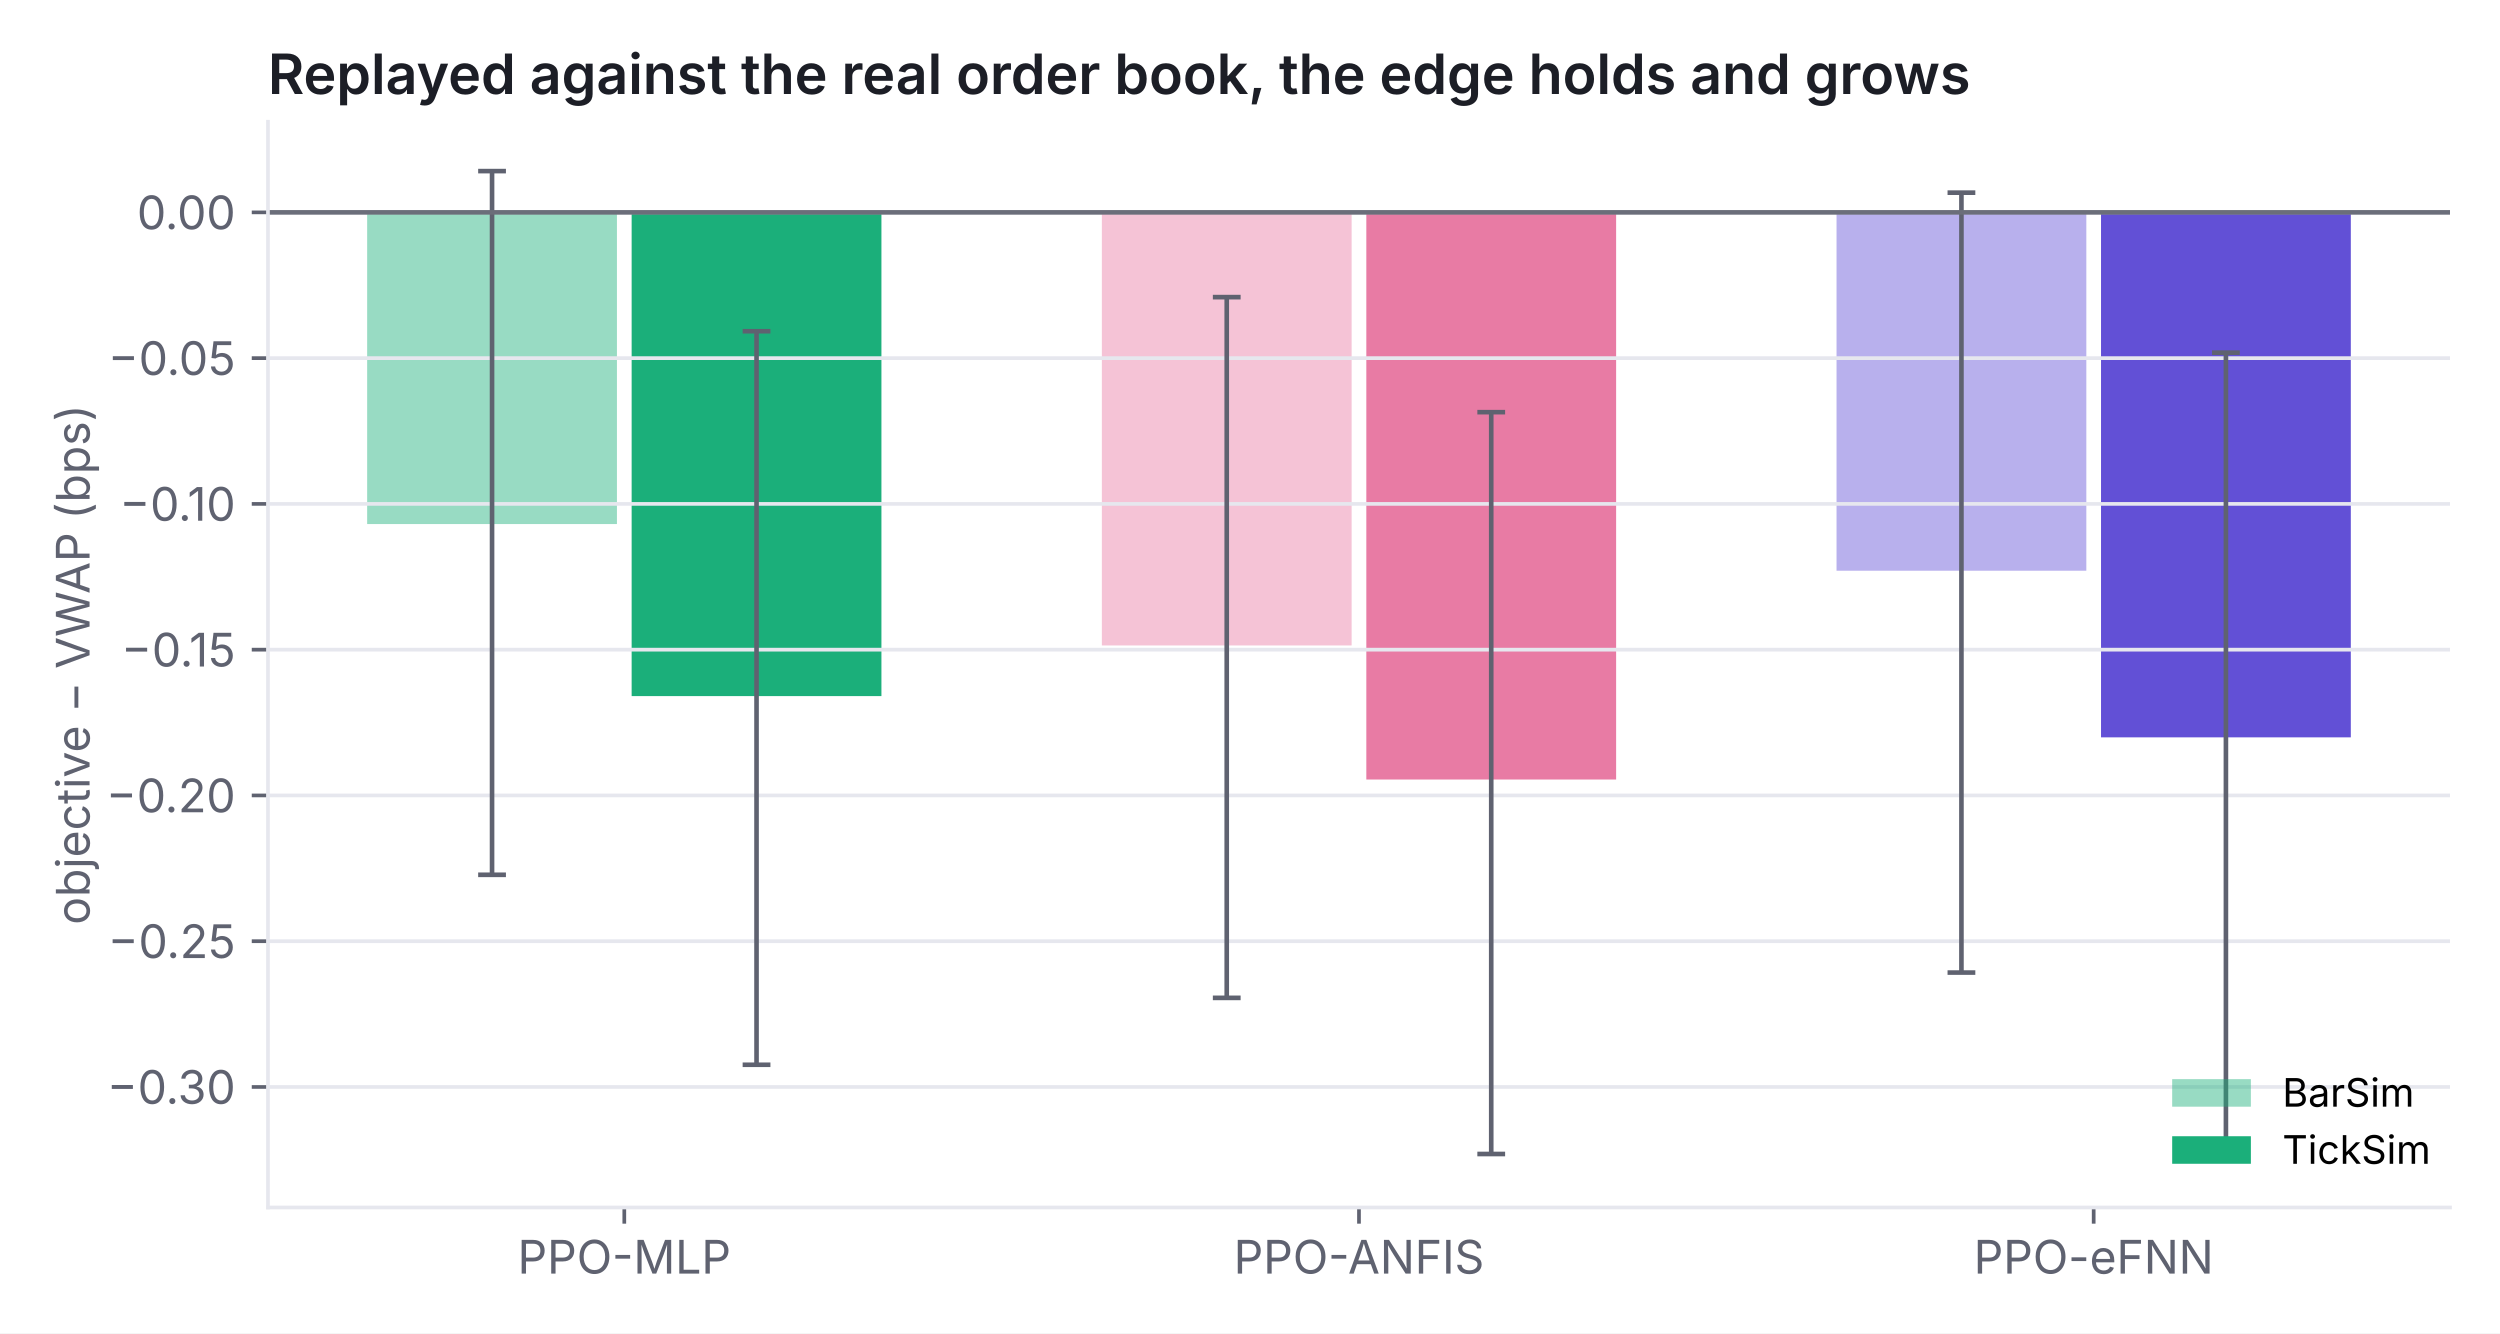
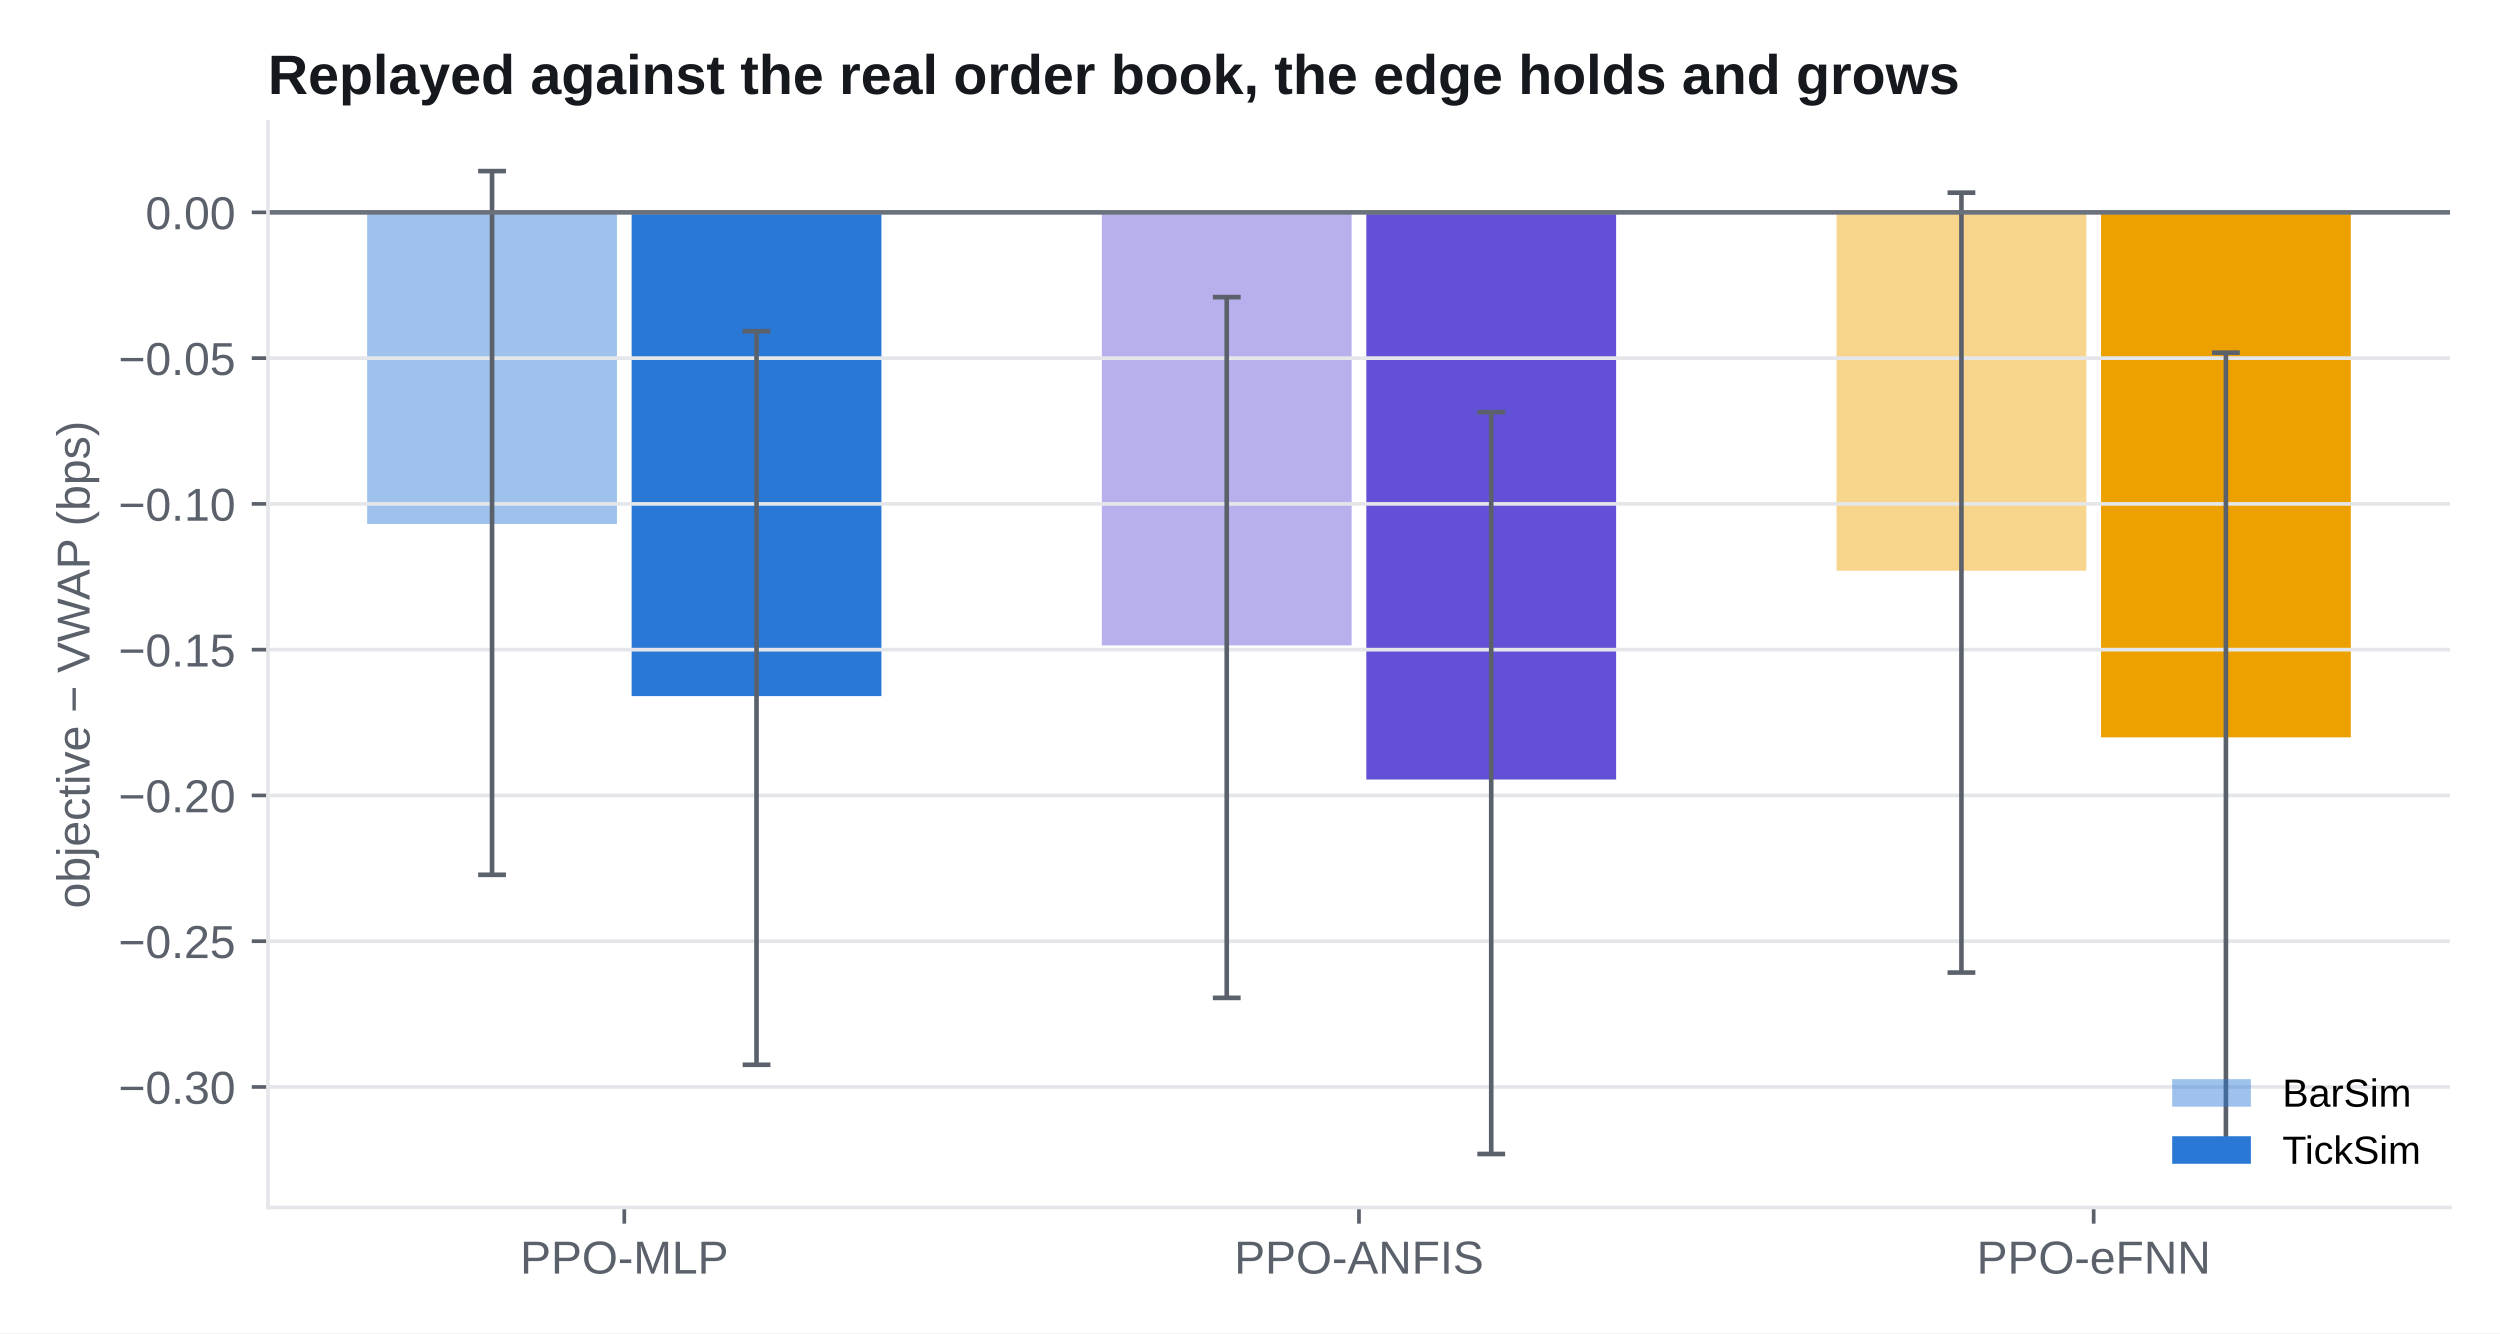
<svg xmlns="http://www.w3.org/2000/svg" xmlns:xlink="http://www.w3.org/1999/xlink" width="540pt" height="288pt" viewBox="0 0 540 288" version="1.1">
  <defs>
    <style type="text/css">*{stroke-linejoin: round; stroke-linecap: butt}</style>
  </defs>
  <g id="figure_1">
    <g id="patch_1">
      <path d="M 0 288  L 540 288  L 540 0  L 0 0  z " style="fill: #ffffff" />
    </g>
    <g id="axes_1">
      <g id="patch_2">
        <path d="M 57.88 260.815  L 529.2 260.815  L 529.2 26.295  L 57.88 26.295  z " style="fill: #ffffff" />
      </g>
      <g id="patch_3">
-         <path d="M 79.304 45.874  L 133.26 45.874  L 133.26 113.195  L 79.304 113.195  z " clip-path="url(#pbc0c66a686)" style="fill: #1baf7a; opacity: 0.45" />
+         <path d="M 79.304 45.874  L 133.26 45.874  L 133.26 113.195  L 79.304 113.195  z " clip-path="url(#p524a65e650)" style="fill: #2a78d6; opacity: 0.45" />
      </g>
      <g id="patch_4">
-         <path d="M 237.997 45.874  L 291.953 45.874  L 291.953 139.419  L 237.997 139.419  z " clip-path="url(#pbc0c66a686)" style="fill: #e87ba4; opacity: 0.45" />
+         <path d="M 237.997 45.874  L 291.953 45.874  L 291.953 139.419  L 237.997 139.419  z " clip-path="url(#p524a65e650)" style="fill: #6250d6; opacity: 0.45" />
      </g>
      <g id="patch_5">
-         <path d="M 396.691 45.874  L 450.647 45.874  L 450.647 123.276  L 396.691 123.276  z " clip-path="url(#pbc0c66a686)" style="fill: #6250d6; opacity: 0.45" />
+         <path d="M 396.691 45.874  L 450.647 45.874  L 450.647 123.276  L 396.691 123.276  z " clip-path="url(#p524a65e650)" style="fill: #eda100; opacity: 0.45" />
      </g>
      <g id="patch_6">
-         <path d="M 136.434 45.874  L 190.389 45.874  L 190.389 150.357  L 136.434 150.357  z " clip-path="url(#pbc0c66a686)" style="fill: #1baf7a" />
+         <path d="M 136.434 45.874  L 190.389 45.874  L 190.389 150.357  L 136.434 150.357  z " clip-path="url(#p524a65e650)" style="fill: #2a78d6" />
      </g>
      <g id="patch_7">
-         <path d="M 295.127 45.874  L 349.083 45.874  L 349.083 168.377  L 295.127 168.377  z " clip-path="url(#pbc0c66a686)" style="fill: #e87ba4" />
+         <path d="M 295.127 45.874  L 349.083 45.874  L 349.083 168.377  L 295.127 168.377  z " clip-path="url(#p524a65e650)" style="fill: #6250d6" />
      </g>
      <g id="patch_8">
-         <path d="M 453.821 45.874  L 507.776 45.874  L 507.776 159.269  L 453.821 159.269  z " clip-path="url(#pbc0c66a686)" style="fill: #6250d6" />
+         <path d="M 453.821 45.874  L 507.776 45.874  L 507.776 159.269  L 453.821 159.269  z " clip-path="url(#p524a65e650)" style="fill: #eda100" />
      </g>
      <g id="matplotlib.axis_1">
        <g id="xtick_1">
          <g id="line2d_1">
            <defs>
-               <path id="mfb654ffa45" d="M 0 0  L 0 3.5  " style="stroke: #5f6270; stroke-width: 0.8" />
+               <path id="m9bf15a8d7d" d="M 0 0  L 0 3.5  " style="stroke: #5b616b; stroke-width: 0.8" />
            </defs>
            <g>
-               <use xlink:href="#mfb654ffa45" x="134.847" y="260.815" style="fill: #5f6270; stroke: #5f6270; stroke-width: 0.8" />
+               <use xlink:href="#m9bf15a8d7d" x="134.847" y="260.815" style="fill: #5b616b; stroke: #5b616b; stroke-width: 0.8" />
            </g>
          </g>
          <g id="text_1">
-             <text style="font-size: 10px; font-family: 'Inter', 'Segoe UI', 'Helvetica Neue', 'Arial', 'DejaVu Sans', sans-serif; text-anchor: middle; fill: #5f6270" x="134.847" y="275.096" transform="rotate(-0 134.8466 275.0955)">PPO-MLP</text>
+             <text style="font-size: 10px; font-family: 'IBM Plex Sans', 'Segoe UI', 'Helvetica Neue', 'Arial', 'DejaVu Sans', sans-serif; text-anchor: middle; fill: #5b616b" x="134.847" y="275.096" transform="rotate(-0 134.8466 275.0955)">PPO-MLP</text>
          </g>
        </g>
        <g id="xtick_2">
          <g id="line2d_2">
            <g>
-               <use xlink:href="#mfb654ffa45" x="293.54" y="260.815" style="fill: #5f6270; stroke: #5f6270; stroke-width: 0.8" />
+               <use xlink:href="#m9bf15a8d7d" x="293.54" y="260.815" style="fill: #5b616b; stroke: #5b616b; stroke-width: 0.8" />
            </g>
          </g>
          <g id="text_2">
-             <text style="font-size: 10px; font-family: 'Inter', 'Segoe UI', 'Helvetica Neue', 'Arial', 'DejaVu Sans', sans-serif; text-anchor: middle; fill: #5f6270" x="293.54" y="275.096" transform="rotate(-0 293.5401 275.0955)">PPO-ANFIS</text>
+             <text style="font-size: 10px; font-family: 'IBM Plex Sans', 'Segoe UI', 'Helvetica Neue', 'Arial', 'DejaVu Sans', sans-serif; text-anchor: middle; fill: #5b616b" x="293.54" y="275.096" transform="rotate(-0 293.5401 275.0955)">PPO-ANFIS</text>
          </g>
        </g>
        <g id="xtick_3">
          <g id="line2d_3">
            <g>
-               <use xlink:href="#mfb654ffa45" x="452.234" y="260.815" style="fill: #5f6270; stroke: #5f6270; stroke-width: 0.8" />
+               <use xlink:href="#m9bf15a8d7d" x="452.234" y="260.815" style="fill: #5b616b; stroke: #5b616b; stroke-width: 0.8" />
            </g>
          </g>
          <g id="text_3">
-             <text style="font-size: 10px; font-family: 'Inter', 'Segoe UI', 'Helvetica Neue', 'Arial', 'DejaVu Sans', sans-serif; text-anchor: middle; fill: #5f6270" x="452.234" y="275.096" transform="rotate(-0 452.2336 275.0955)">PPO-eFNN</text>
+             <text style="font-size: 10px; font-family: 'IBM Plex Sans', 'Segoe UI', 'Helvetica Neue', 'Arial', 'DejaVu Sans', sans-serif; text-anchor: middle; fill: #5b616b" x="452.234" y="275.096" transform="rotate(-0 452.2336 275.0955)">PPO-eFNN</text>
          </g>
        </g>
      </g>
      <g id="matplotlib.axis_2">
        <g id="ytick_1">
          <g id="line2d_4">
-             <path d="M 57.88 234.784  L 529.2 234.784  " clip-path="url(#pbc0c66a686)" style="fill: none; stroke: #e6e7ee; stroke-width: 0.8; stroke-linecap: square" />
+             <path d="M 57.88 234.784  L 529.2 234.784  " clip-path="url(#p524a65e650)" style="fill: none; stroke: #e4e6ea; stroke-width: 0.8; stroke-linecap: square" />
          </g>
          <g id="line2d_5">
            <defs>
-               <path id="mc0aa90eaff" d="M 0 0  L -3.5 0  " style="stroke: #5f6270; stroke-width: 0.8" />
+               <path id="m838c287110" d="M 0 0  L -3.5 0  " style="stroke: #5b616b; stroke-width: 0.8" />
            </defs>
            <g>
-               <use xlink:href="#mc0aa90eaff" x="57.88" y="234.784" style="fill: #5f6270; stroke: #5f6270; stroke-width: 0.8" />
+               <use xlink:href="#m838c287110" x="57.88" y="234.784" style="fill: #5b616b; stroke: #5b616b; stroke-width: 0.8" />
            </g>
          </g>
          <g id="text_4">
-             <text style="font-size: 10px; font-family: 'Inter', 'Segoe UI', 'Helvetica Neue', 'Arial', 'DejaVu Sans', sans-serif; text-anchor: end; fill: #5f6270" x="50.88" y="238.424" transform="rotate(-0 50.88027 238.4243)">−0.30</text>
+             <text style="font-size: 10px; font-family: 'IBM Plex Sans', 'Segoe UI', 'Helvetica Neue', 'Arial', 'DejaVu Sans', sans-serif; text-anchor: end; fill: #5b616b" x="50.88" y="238.424" transform="rotate(-0 50.88027 238.4243)">−0.30</text>
          </g>
        </g>
        <g id="ytick_2">
          <g id="line2d_6">
-             <path d="M 57.88 203.299  L 529.2 203.299  " clip-path="url(#pbc0c66a686)" style="fill: none; stroke: #e6e7ee; stroke-width: 0.8; stroke-linecap: square" />
+             <path d="M 57.88 203.299  L 529.2 203.299  " clip-path="url(#p524a65e650)" style="fill: none; stroke: #e4e6ea; stroke-width: 0.8; stroke-linecap: square" />
          </g>
          <g id="line2d_7">
            <g>
-               <use xlink:href="#mc0aa90eaff" x="57.88" y="203.299" style="fill: #5f6270; stroke: #5f6270; stroke-width: 0.8" />
+               <use xlink:href="#m838c287110" x="57.88" y="203.299" style="fill: #5b616b; stroke: #5b616b; stroke-width: 0.8" />
            </g>
          </g>
          <g id="text_5">
-             <text style="font-size: 10px; font-family: 'Inter', 'Segoe UI', 'Helvetica Neue', 'Arial', 'DejaVu Sans', sans-serif; text-anchor: end; fill: #5f6270" x="50.88" y="206.939" transform="rotate(-0 50.88027 206.9393)">−0.25</text>
+             <text style="font-size: 10px; font-family: 'IBM Plex Sans', 'Segoe UI', 'Helvetica Neue', 'Arial', 'DejaVu Sans', sans-serif; text-anchor: end; fill: #5b616b" x="50.88" y="206.939" transform="rotate(-0 50.88027 206.9393)">−0.25</text>
          </g>
        </g>
        <g id="ytick_3">
          <g id="line2d_8">
-             <path d="M 57.88 171.814  L 529.2 171.814  " clip-path="url(#pbc0c66a686)" style="fill: none; stroke: #e6e7ee; stroke-width: 0.8; stroke-linecap: square" />
+             <path d="M 57.88 171.814  L 529.2 171.814  " clip-path="url(#p524a65e650)" style="fill: none; stroke: #e4e6ea; stroke-width: 0.8; stroke-linecap: square" />
          </g>
          <g id="line2d_9">
            <g>
-               <use xlink:href="#mc0aa90eaff" x="57.88" y="171.814" style="fill: #5f6270; stroke: #5f6270; stroke-width: 0.8" />
+               <use xlink:href="#m838c287110" x="57.88" y="171.814" style="fill: #5b616b; stroke: #5b616b; stroke-width: 0.8" />
            </g>
          </g>
          <g id="text_6">
-             <text style="font-size: 10px; font-family: 'Inter', 'Segoe UI', 'Helvetica Neue', 'Arial', 'DejaVu Sans', sans-serif; text-anchor: end; fill: #5f6270" x="50.88" y="175.454" transform="rotate(-0 50.88027 175.4542)">−0.20</text>
+             <text style="font-size: 10px; font-family: 'IBM Plex Sans', 'Segoe UI', 'Helvetica Neue', 'Arial', 'DejaVu Sans', sans-serif; text-anchor: end; fill: #5b616b" x="50.88" y="175.454" transform="rotate(-0 50.88027 175.4542)">−0.20</text>
          </g>
        </g>
        <g id="ytick_4">
          <g id="line2d_10">
-             <path d="M 57.88 140.329  L 529.2 140.329  " clip-path="url(#pbc0c66a686)" style="fill: none; stroke: #e6e7ee; stroke-width: 0.8; stroke-linecap: square" />
+             <path d="M 57.88 140.329  L 529.2 140.329  " clip-path="url(#p524a65e650)" style="fill: none; stroke: #e4e6ea; stroke-width: 0.8; stroke-linecap: square" />
          </g>
          <g id="line2d_11">
            <g>
-               <use xlink:href="#mc0aa90eaff" x="57.88" y="140.329" style="fill: #5f6270; stroke: #5f6270; stroke-width: 0.8" />
+               <use xlink:href="#m838c287110" x="57.88" y="140.329" style="fill: #5b616b; stroke: #5b616b; stroke-width: 0.8" />
            </g>
          </g>
          <g id="text_7">
-             <text style="font-size: 10px; font-family: 'Inter', 'Segoe UI', 'Helvetica Neue', 'Arial', 'DejaVu Sans', sans-serif; text-anchor: end; fill: #5f6270" x="50.88" y="143.969" transform="rotate(-0 50.88027 143.9692)">−0.15</text>
+             <text style="font-size: 10px; font-family: 'IBM Plex Sans', 'Segoe UI', 'Helvetica Neue', 'Arial', 'DejaVu Sans', sans-serif; text-anchor: end; fill: #5b616b" x="50.88" y="143.969" transform="rotate(-0 50.88027 143.9692)">−0.15</text>
          </g>
        </g>
        <g id="ytick_5">
          <g id="line2d_12">
-             <path d="M 57.88 108.844  L 529.2 108.844  " clip-path="url(#pbc0c66a686)" style="fill: none; stroke: #e6e7ee; stroke-width: 0.8; stroke-linecap: square" />
+             <path d="M 57.88 108.844  L 529.2 108.844  " clip-path="url(#p524a65e650)" style="fill: none; stroke: #e4e6ea; stroke-width: 0.8; stroke-linecap: square" />
          </g>
          <g id="line2d_13">
            <g>
-               <use xlink:href="#mc0aa90eaff" x="57.88" y="108.844" style="fill: #5f6270; stroke: #5f6270; stroke-width: 0.8" />
+               <use xlink:href="#m838c287110" x="57.88" y="108.844" style="fill: #5b616b; stroke: #5b616b; stroke-width: 0.8" />
            </g>
          </g>
          <g id="text_8">
-             <text style="font-size: 10px; font-family: 'Inter', 'Segoe UI', 'Helvetica Neue', 'Arial', 'DejaVu Sans', sans-serif; text-anchor: end; fill: #5f6270" x="50.88" y="112.484" transform="rotate(-0 50.88027 112.4841)">−0.10</text>
+             <text style="font-size: 10px; font-family: 'IBM Plex Sans', 'Segoe UI', 'Helvetica Neue', 'Arial', 'DejaVu Sans', sans-serif; text-anchor: end; fill: #5b616b" x="50.88" y="112.484" transform="rotate(-0 50.88027 112.4841)">−0.10</text>
          </g>
        </g>
        <g id="ytick_6">
          <g id="line2d_14">
-             <path d="M 57.88 77.359  L 529.2 77.359  " clip-path="url(#pbc0c66a686)" style="fill: none; stroke: #e6e7ee; stroke-width: 0.8; stroke-linecap: square" />
+             <path d="M 57.88 77.359  L 529.2 77.359  " clip-path="url(#p524a65e650)" style="fill: none; stroke: #e4e6ea; stroke-width: 0.8; stroke-linecap: square" />
          </g>
          <g id="line2d_15">
            <g>
-               <use xlink:href="#mc0aa90eaff" x="57.88" y="77.359" style="fill: #5f6270; stroke: #5f6270; stroke-width: 0.8" />
+               <use xlink:href="#m838c287110" x="57.88" y="77.359" style="fill: #5b616b; stroke: #5b616b; stroke-width: 0.8" />
            </g>
          </g>
          <g id="text_9">
-             <text style="font-size: 10px; font-family: 'Inter', 'Segoe UI', 'Helvetica Neue', 'Arial', 'DejaVu Sans', sans-serif; text-anchor: end; fill: #5f6270" x="50.88" y="80.999" transform="rotate(-0 50.88027 80.99911)">−0.05</text>
+             <text style="font-size: 10px; font-family: 'IBM Plex Sans', 'Segoe UI', 'Helvetica Neue', 'Arial', 'DejaVu Sans', sans-serif; text-anchor: end; fill: #5b616b" x="50.88" y="80.999" transform="rotate(-0 50.88027 80.99911)">−0.05</text>
          </g>
        </g>
        <g id="ytick_7">
          <g id="line2d_16">
-             <path d="M 57.88 45.874  L 529.2 45.874  " clip-path="url(#pbc0c66a686)" style="fill: none; stroke: #e6e7ee; stroke-width: 0.8; stroke-linecap: square" />
+             <path d="M 57.88 45.874  L 529.2 45.874  " clip-path="url(#p524a65e650)" style="fill: none; stroke: #e4e6ea; stroke-width: 0.8; stroke-linecap: square" />
          </g>
          <g id="line2d_17">
            <g>
-               <use xlink:href="#mc0aa90eaff" x="57.88" y="45.874" style="fill: #5f6270; stroke: #5f6270; stroke-width: 0.8" />
+               <use xlink:href="#m838c287110" x="57.88" y="45.874" style="fill: #5b616b; stroke: #5b616b; stroke-width: 0.8" />
            </g>
          </g>
          <g id="text_10">
-             <text style="font-size: 10px; font-family: 'Inter', 'Segoe UI', 'Helvetica Neue', 'Arial', 'DejaVu Sans', sans-serif; text-anchor: end; fill: #5f6270" x="50.88" y="49.514" transform="rotate(-0 50.88027 49.51406)">0.00</text>
+             <text style="font-size: 10px; font-family: 'IBM Plex Sans', 'Segoe UI', 'Helvetica Neue', 'Arial', 'DejaVu Sans', sans-serif; text-anchor: end; fill: #5b616b" x="50.88" y="49.514" transform="rotate(-0 50.88027 49.51406)">0.00</text>
          </g>
        </g>
        <g id="text_11">
-           <text style="font-size: 10px; font-family: 'Inter', 'Segoe UI', 'Helvetica Neue', 'Arial', 'DejaVu Sans', sans-serif; text-anchor: middle; fill: #5f6270" x="19.346" y="143.555" transform="rotate(-90 19.3459 143.5551)">objective − VWAP (bps)</text>
+           <text style="font-size: 10px; font-family: 'IBM Plex Sans', 'Segoe UI', 'Helvetica Neue', 'Arial', 'DejaVu Sans', sans-serif; text-anchor: middle; fill: #5b616b" x="19.346" y="143.555" transform="rotate(-90 19.3459 143.5551)">objective − VWAP (bps)</text>
        </g>
      </g>
      <g id="LineCollection_1">
-         <path d="M 106.282 188.959  L 106.282 36.955  " clip-path="url(#pbc0c66a686)" style="fill: none; stroke: #5f6270" />
-         <path d="M 264.975 215.54  L 264.975 64.183  " clip-path="url(#pbc0c66a686)" style="fill: none; stroke: #5f6270" />
-         <path d="M 423.669 210.076  L 423.669 41.614  " clip-path="url(#pbc0c66a686)" style="fill: none; stroke: #5f6270" />
+         <path d="M 106.282 188.959  L 106.282 36.955  " clip-path="url(#p524a65e650)" style="fill: none; stroke: #5b616b" />
+         <path d="M 264.975 215.54  L 264.975 64.183  " clip-path="url(#p524a65e650)" style="fill: none; stroke: #5b616b" />
+         <path d="M 423.669 210.076  L 423.669 41.614  " clip-path="url(#p524a65e650)" style="fill: none; stroke: #5b616b" />
      </g>
      <g id="line2d_18">
        <defs>
-           <path id="me236c4830a" d="M 3 0  L -3 -0  " style="stroke: #5f6270" />
+           <path id="m4866846028" d="M 3 0  L -3 -0  " style="stroke: #5b616b" />
        </defs>
-         <g clip-path="url(#pbc0c66a686)">
-           <use xlink:href="#me236c4830a" x="106.282" y="188.959" style="fill: #1f77b4; stroke: #5f6270" />
-           <use xlink:href="#me236c4830a" x="264.975" y="215.54" style="fill: #1f77b4; stroke: #5f6270" />
-           <use xlink:href="#me236c4830a" x="423.669" y="210.076" style="fill: #1f77b4; stroke: #5f6270" />
+         <g clip-path="url(#p524a65e650)">
+           <use xlink:href="#m4866846028" x="106.282" y="188.959" style="fill: #1f77b4; stroke: #5b616b" />
+           <use xlink:href="#m4866846028" x="264.975" y="215.54" style="fill: #1f77b4; stroke: #5b616b" />
+           <use xlink:href="#m4866846028" x="423.669" y="210.076" style="fill: #1f77b4; stroke: #5b616b" />
        </g>
      </g>
      <g id="line2d_19">
-         <g clip-path="url(#pbc0c66a686)">
-           <use xlink:href="#me236c4830a" x="106.282" y="36.955" style="fill: #1f77b4; stroke: #5f6270" />
-           <use xlink:href="#me236c4830a" x="264.975" y="64.183" style="fill: #1f77b4; stroke: #5f6270" />
-           <use xlink:href="#me236c4830a" x="423.669" y="41.614" style="fill: #1f77b4; stroke: #5f6270" />
+         <g clip-path="url(#p524a65e650)">
+           <use xlink:href="#m4866846028" x="106.282" y="36.955" style="fill: #1f77b4; stroke: #5b616b" />
+           <use xlink:href="#m4866846028" x="264.975" y="64.183" style="fill: #1f77b4; stroke: #5b616b" />
+           <use xlink:href="#m4866846028" x="423.669" y="41.614" style="fill: #1f77b4; stroke: #5b616b" />
        </g>
      </g>
      <g id="LineCollection_2">
-         <path d="M 163.411 229.993  L 163.411 71.547  " clip-path="url(#pbc0c66a686)" style="fill: none; stroke: #5f6270" />
-         <path d="M 322.105 249.265  L 322.105 89.031  " clip-path="url(#pbc0c66a686)" style="fill: none; stroke: #5f6270" />
-         <path d="M 480.798 250.155  L 480.798 76.175  " clip-path="url(#pbc0c66a686)" style="fill: none; stroke: #5f6270" />
+         <path d="M 163.411 229.993  L 163.411 71.547  " clip-path="url(#p524a65e650)" style="fill: none; stroke: #5b616b" />
+         <path d="M 322.105 249.265  L 322.105 89.031  " clip-path="url(#p524a65e650)" style="fill: none; stroke: #5b616b" />
+         <path d="M 480.798 250.155  L 480.798 76.175  " clip-path="url(#p524a65e650)" style="fill: none; stroke: #5b616b" />
      </g>
      <g id="line2d_20">
-         <g clip-path="url(#pbc0c66a686)">
-           <use xlink:href="#me236c4830a" x="163.411" y="229.993" style="fill: #1f77b4; stroke: #5f6270" />
-           <use xlink:href="#me236c4830a" x="322.105" y="249.265" style="fill: #1f77b4; stroke: #5f6270" />
-           <use xlink:href="#me236c4830a" x="480.798" y="250.155" style="fill: #1f77b4; stroke: #5f6270" />
+         <g clip-path="url(#p524a65e650)">
+           <use xlink:href="#m4866846028" x="163.411" y="229.993" style="fill: #1f77b4; stroke: #5b616b" />
+           <use xlink:href="#m4866846028" x="322.105" y="249.265" style="fill: #1f77b4; stroke: #5b616b" />
+           <use xlink:href="#m4866846028" x="480.798" y="250.155" style="fill: #1f77b4; stroke: #5b616b" />
        </g>
      </g>
      <g id="line2d_21">
-         <g clip-path="url(#pbc0c66a686)">
-           <use xlink:href="#me236c4830a" x="163.411" y="71.547" style="fill: #1f77b4; stroke: #5f6270" />
-           <use xlink:href="#me236c4830a" x="322.105" y="89.031" style="fill: #1f77b4; stroke: #5f6270" />
-           <use xlink:href="#me236c4830a" x="480.798" y="76.175" style="fill: #1f77b4; stroke: #5f6270" />
+         <g clip-path="url(#p524a65e650)">
+           <use xlink:href="#m4866846028" x="163.411" y="71.547" style="fill: #1f77b4; stroke: #5b616b" />
+           <use xlink:href="#m4866846028" x="322.105" y="89.031" style="fill: #1f77b4; stroke: #5b616b" />
+           <use xlink:href="#m4866846028" x="480.798" y="76.175" style="fill: #1f77b4; stroke: #5b616b" />
        </g>
      </g>
      <g id="line2d_22">
-         <path d="M 57.88 45.874  L 529.2 45.874  " clip-path="url(#pbc0c66a686)" style="fill: none; stroke: #6b6e7a; stroke-linecap: square" />
+         <path d="M 57.88 45.874  L 529.2 45.874  " clip-path="url(#p524a65e650)" style="fill: none; stroke: #6b717b; stroke-linecap: square" />
      </g>
      <g id="patch_9">
-         <path d="M 57.88 260.815  L 57.88 26.295  " style="fill: none; stroke: #e6e7ee; stroke-width: 0.8; stroke-linejoin: miter; stroke-linecap: square" />
+         <path d="M 57.88 260.815  L 57.88 26.295  " style="fill: none; stroke: #e4e6ea; stroke-width: 0.8; stroke-linejoin: miter; stroke-linecap: square" />
      </g>
      <g id="patch_10">
-         <path d="M 57.88 260.815  L 529.2 260.815  " style="fill: none; stroke: #e6e7ee; stroke-width: 0.8; stroke-linejoin: miter; stroke-linecap: square" />
+         <path d="M 57.88 260.815  L 529.2 260.815  " style="fill: none; stroke: #e4e6ea; stroke-width: 0.8; stroke-linejoin: miter; stroke-linecap: square" />
      </g>
      <g id="text_12">
-         <text style="font-weight: 600; font-size: 12px; font-family: 'Inter', 'Segoe UI', 'Helvetica Neue', 'Arial', 'DejaVu Sans', sans-serif; text-anchor: start; fill: #1c1e26" x="57.88" y="20.295" transform="rotate(-0 57.88027 20.295)">Replayed against the real order book, the edge holds and grows</text>
+         <text style="font-weight: 600; font-size: 12px; font-family: 'IBM Plex Sans', 'Segoe UI', 'Helvetica Neue', 'Arial', 'DejaVu Sans', sans-serif; text-anchor: start; fill: #15181d" x="57.88" y="20.295" transform="rotate(-0 57.88027 20.295)">Replayed against the real order book, the edge holds and grows</text>
      </g>
      <g id="legend_1">
        <g id="patch_11">
-           <path d="M 469.191 239.045  L 486.191 239.045  L 486.191 233.095  L 469.191 233.095  z " style="fill: #1baf7a; opacity: 0.45" />
+           <path d="M 469.191 239.045  L 486.191 239.045  L 486.191 233.095  L 469.191 233.095  z " style="fill: #2a78d6; opacity: 0.45" />
        </g>
        <g id="text_13">
-           <text style="font-size: 8.5px; font-family: 'Inter', 'Segoe UI', 'Helvetica Neue', 'Arial', 'DejaVu Sans', sans-serif; text-anchor: start" x="492.991" y="239.045" transform="rotate(-0 492.9913 239.0449)">BarSim</text>
+           <text style="font-size: 8.5px; font-family: 'IBM Plex Sans', 'Segoe UI', 'Helvetica Neue', 'Arial', 'DejaVu Sans', sans-serif; text-anchor: start" x="492.991" y="239.045" transform="rotate(-0 492.9913 239.0449)">BarSim</text>
        </g>
        <g id="patch_12">
-           <path d="M 469.191 251.376  L 486.191 251.376  L 486.191 245.426  L 469.191 245.426  z " style="fill: #1baf7a" />
+           <path d="M 469.191 251.376  L 486.191 251.376  L 486.191 245.426  L 469.191 245.426  z " style="fill: #2a78d6" />
        </g>
        <g id="text_14">
-           <text style="font-size: 8.5px; font-family: 'Inter', 'Segoe UI', 'Helvetica Neue', 'Arial', 'DejaVu Sans', sans-serif; text-anchor: start" x="492.991" y="251.376" transform="rotate(-0 492.9913 251.3764)">TickSim</text>
+           <text style="font-size: 8.5px; font-family: 'IBM Plex Sans', 'Segoe UI', 'Helvetica Neue', 'Arial', 'DejaVu Sans', sans-serif; text-anchor: start" x="492.991" y="251.376" transform="rotate(-0 492.9913 251.3764)">TickSim</text>
        </g>
      </g>
    </g>
  </g>
  <defs>
-     <clipPath id="pbc0c66a686">
+     <clipPath id="p524a65e650">
      <rect x="57.88" y="26.295" width="471.32" height="234.52" />
    </clipPath>
  </defs>
</svg>
